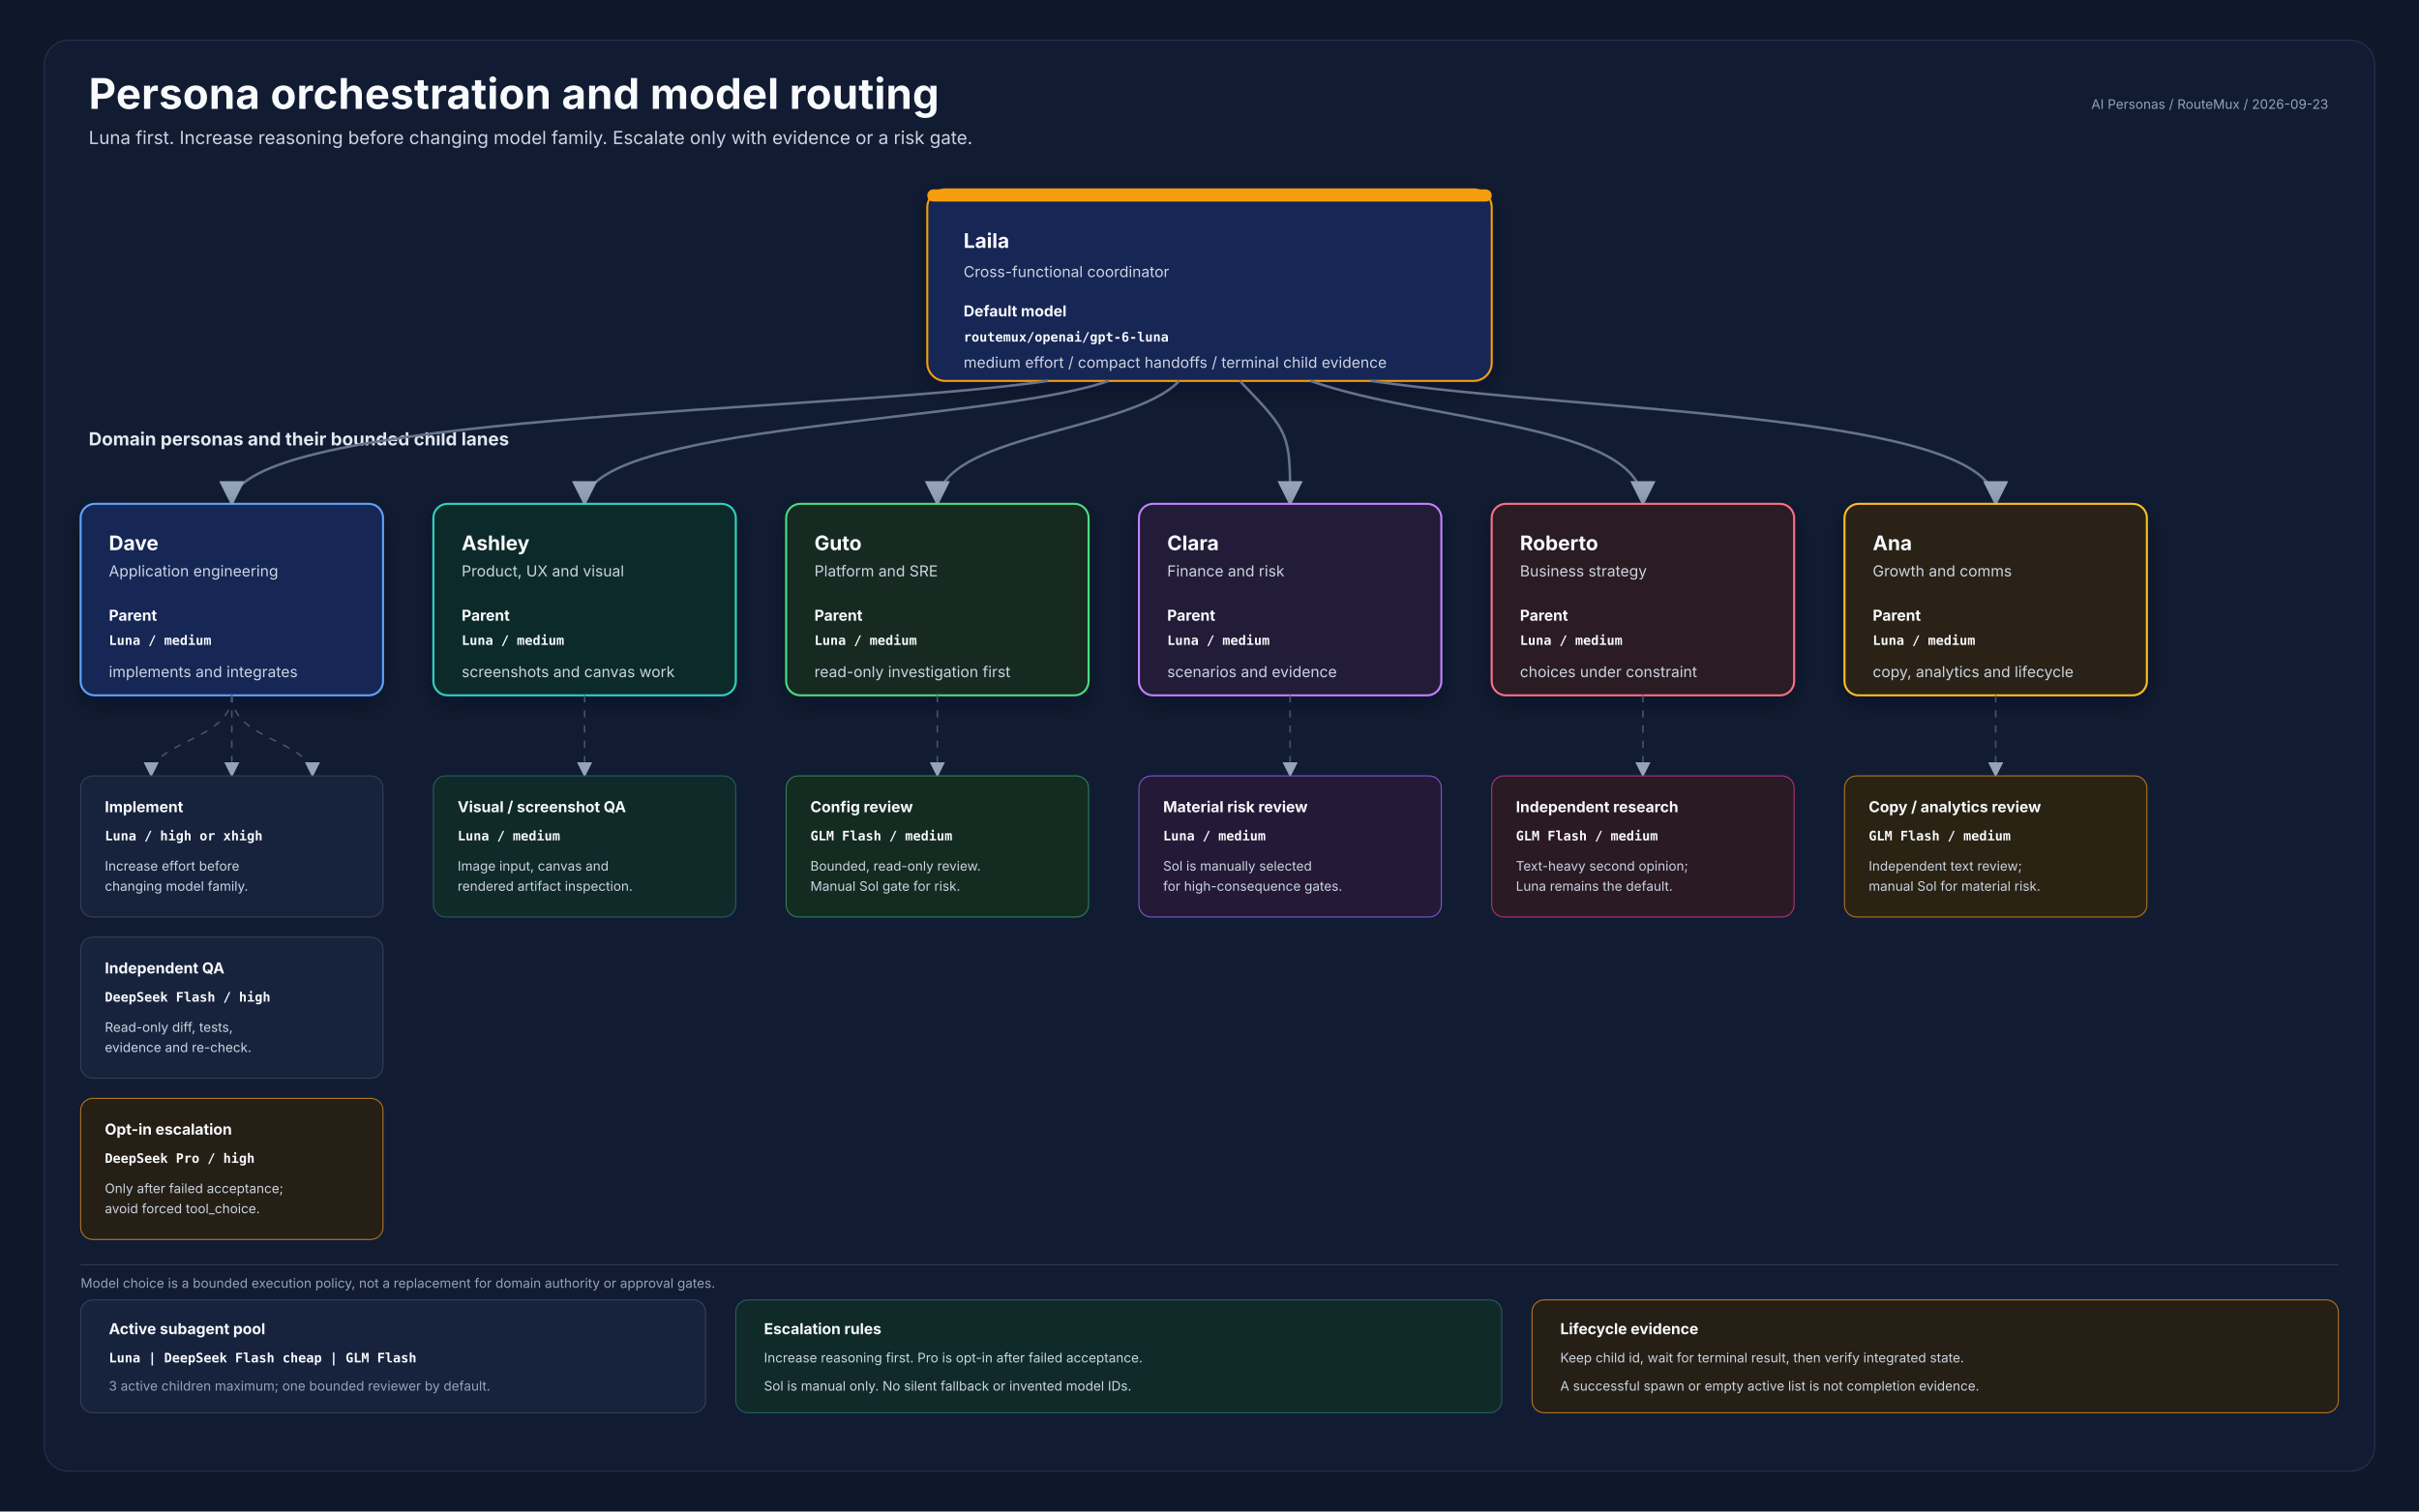
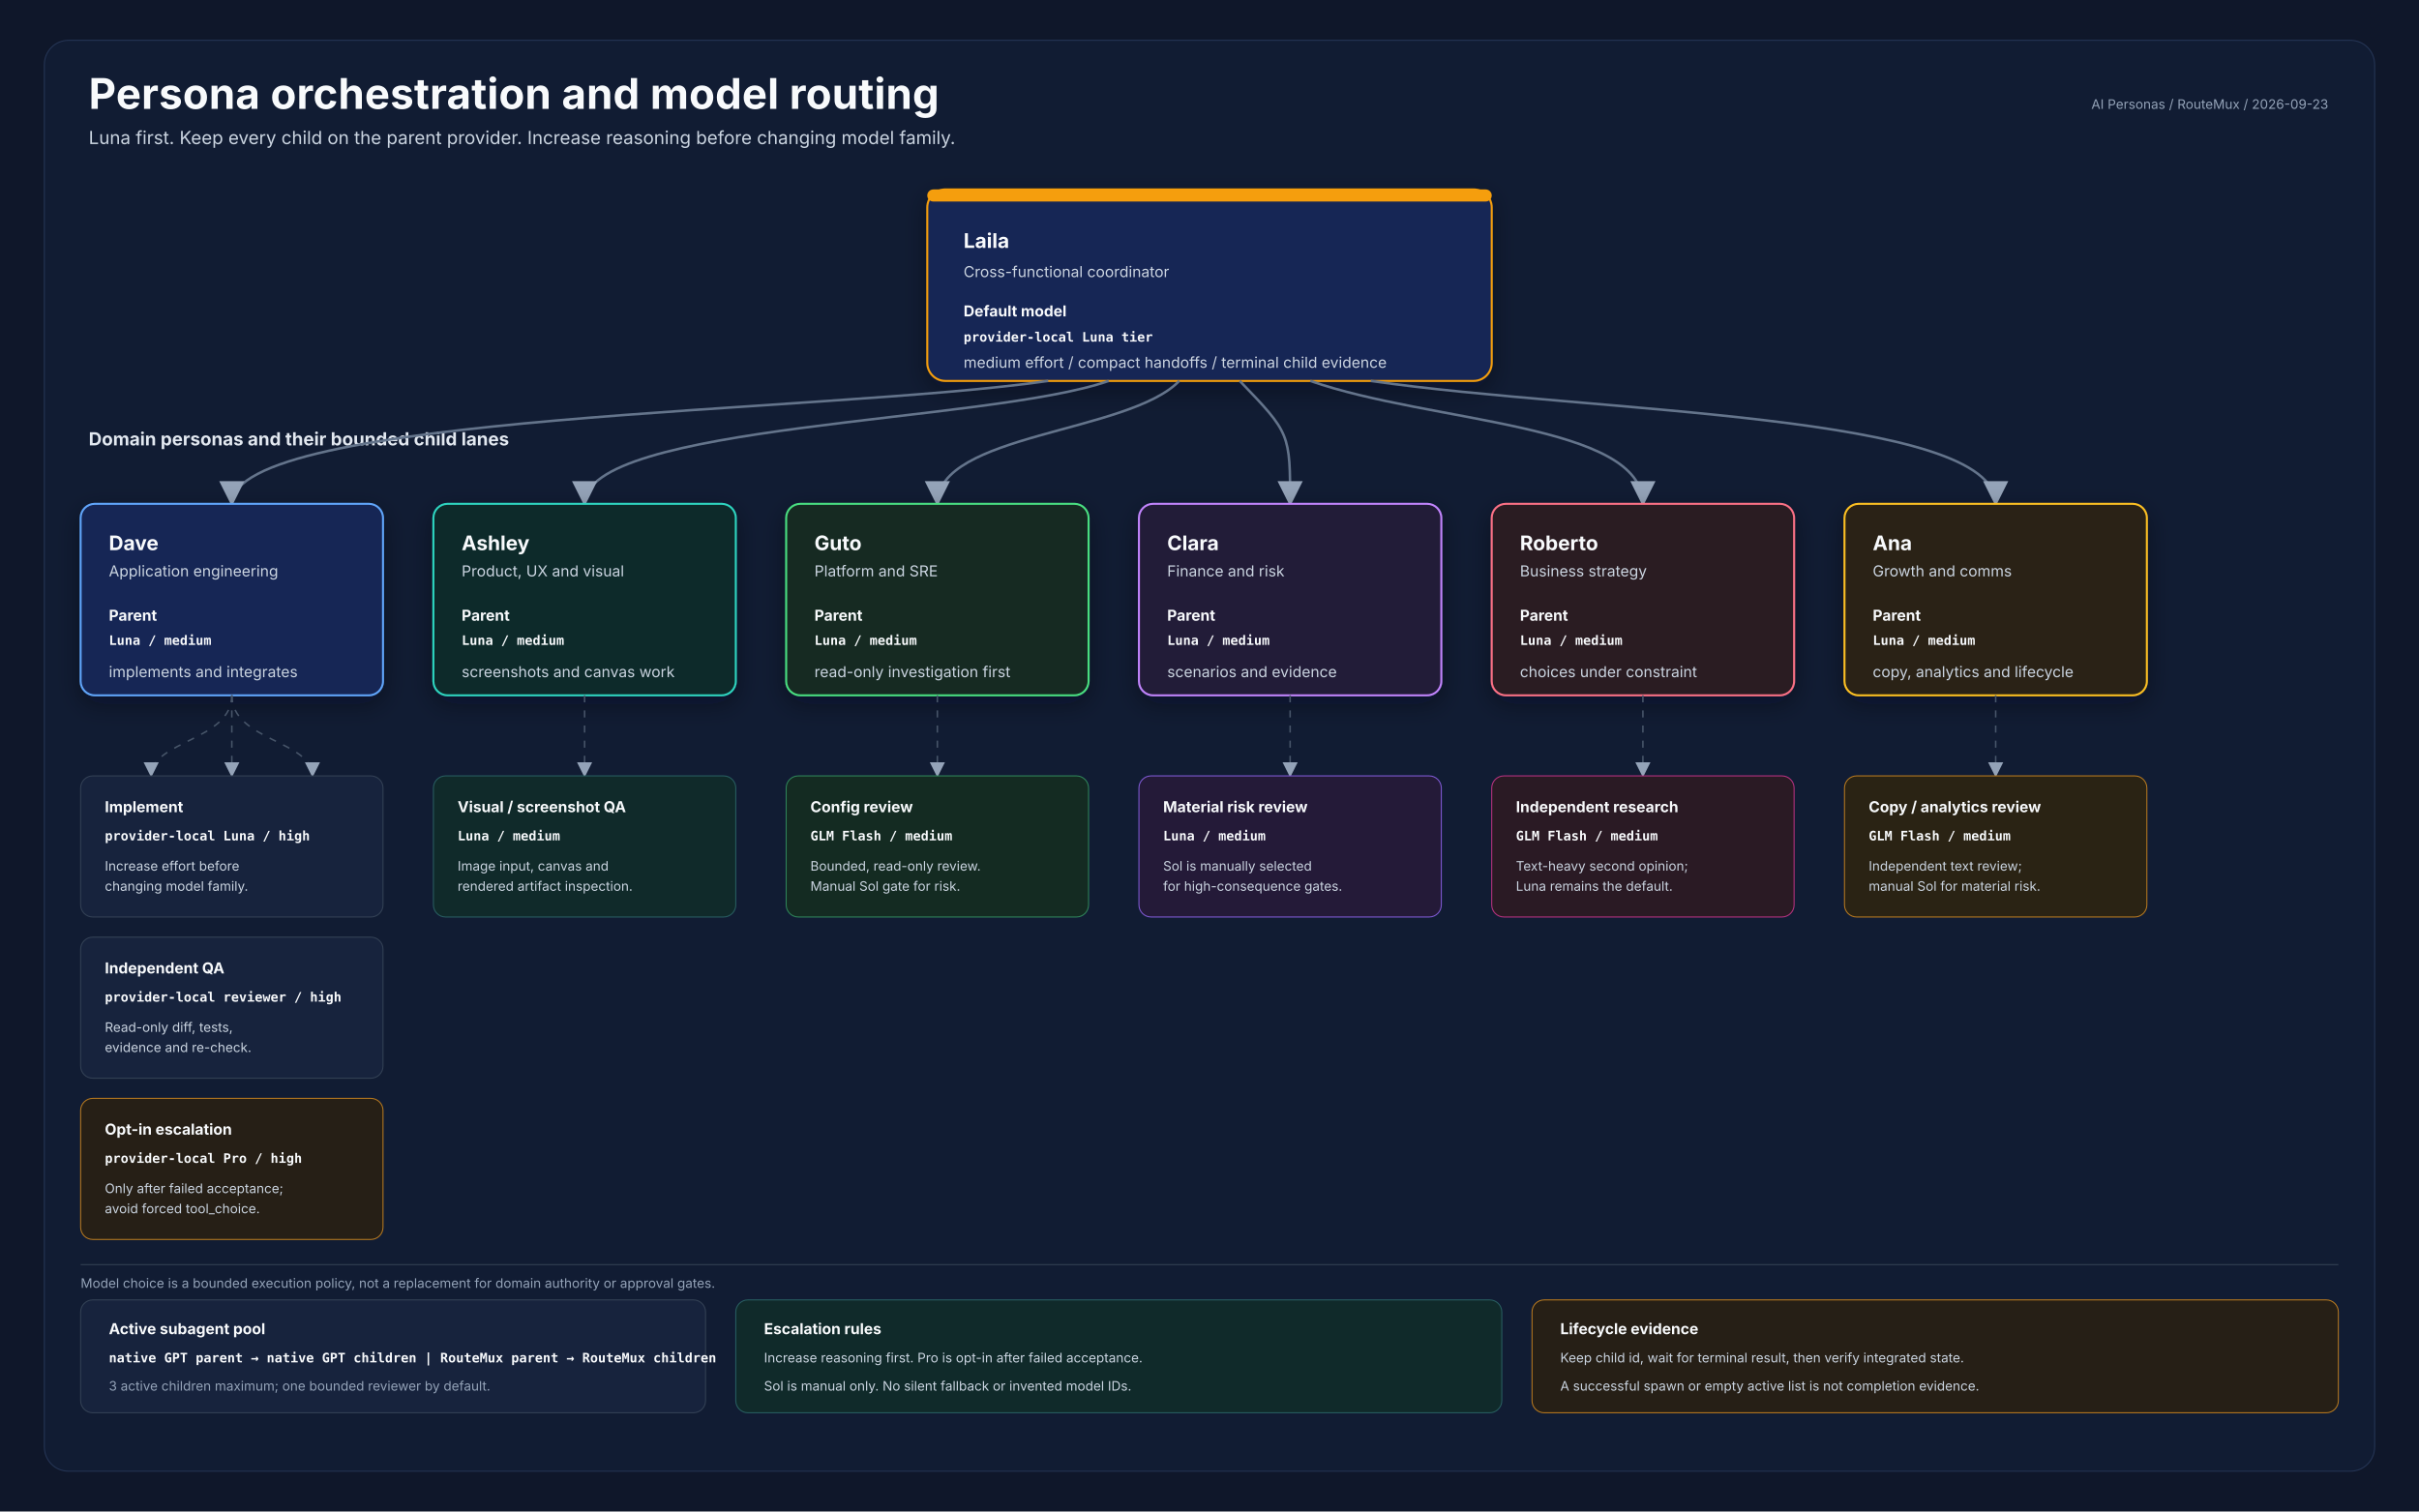
<svg xmlns="http://www.w3.org/2000/svg" width="2400" height="1500" viewBox="0 0 2400 1500" role="img" aria-labelledby="title desc">
  <defs>
    <marker id="arrow" markerWidth="10" markerHeight="10" refX="9" refY="5" orient="auto">
      <path d="M0,0 L10,5 L0,10 z" fill="#94A3B8" />
    </marker>
    <filter id="shadow" x="-20%" y="-20%" width="140%" height="140%">
      <feDropShadow dx="0" dy="8" stdDeviation="12" flood-color="#020617" flood-opacity=".38" />
    </filter>
    <style>
      .title { font: 700 42px Inter, -apple-system, BlinkMacSystemFont, "Segoe UI", sans-serif; fill: #F8FAFC; letter-spacing: .2px; }
      .subtitle { font: 400 18px Inter, -apple-system, BlinkMacSystemFont, "Segoe UI", sans-serif; fill: #CBD5E1; }
      .section { font: 700 18px Inter, -apple-system, BlinkMacSystemFont, "Segoe UI", sans-serif; fill: #E2E8F0; }
      .card-title { font: 700 20px Inter, -apple-system, BlinkMacSystemFont, "Segoe UI", sans-serif; fill: #F8FAFC; }
      .card-copy { font: 400 15px Inter, -apple-system, BlinkMacSystemFont, "Segoe UI", sans-serif; fill: #CBD5E1; }
      .lane-title { font: 700 15px Inter, -apple-system, BlinkMacSystemFont, "Segoe UI", sans-serif; fill: #F8FAFC; }
      .lane-copy { font: 400 13px Inter, -apple-system, BlinkMacSystemFont, "Segoe UI", sans-serif; fill: #CBD5E1; }
      .model { font: 700 13px "SFMono-Regular", Consolas, monospace; fill: #F8FAFC; }
      .muted { font: 400 13px Inter, -apple-system, BlinkMacSystemFont, "Segoe UI", sans-serif; fill: #94A3B8; }
      .rule { stroke: #334155; stroke-width: 1; }
      .edge { fill: none; stroke: #64748B; stroke-width: 2.5; marker-end: url(#arrow); }
      .edge-soft { fill: none; stroke: #475569; stroke-width: 1.5; stroke-dasharray: 7 8; marker-end: url(#arrow); }
    </style>
  </defs>
  <rect width="2400" height="1500" fill="#0F172A" />
  <rect x="44" y="40" width="2312" height="1420" rx="24" fill="#111C33" stroke="#253555" stroke-width="1" />
  <text x="88" y="108" class="title">Persona orchestration and model routing</text>
-   <text x="88" y="143" class="subtitle">Luna first. Increase reasoning before changing model family. Escalate only with evidence or a risk gate.</text>
+   <text x="88" y="143" class="subtitle">Luna first. Keep every child on the parent provider. Increase reasoning before changing model family.</text>
  <text x="2310" y="108" text-anchor="end" class="muted">AI Personas / RouteMux / 2026-09-23</text>
  <g filter="url(#shadow)">
    <rect x="920" y="188" width="560" height="190" rx="18" fill="#172554" stroke="#F59E0B" stroke-width="2" />
    <rect x="920" y="188" width="560" height="12" rx="6" fill="#F59E0B" />
    <text x="956" y="246" class="card-title">Laila</text>
    <text x="956" y="275" class="card-copy">Cross-functional coordinator</text>
    <text x="956" y="314" class="lane-title">Default model</text>
-     <text x="956" y="339" class="model">routemux/openai/gpt-6-luna</text>
+     <text x="956" y="339" class="model">provider-local Luna tier</text>
    <text x="956" y="365" class="card-copy">medium effort / compact handoffs / terminal child evidence</text>
  </g>
  <text x="88" y="442" class="section">Domain personas and their bounded child lanes</text>
  <path d="M1040 378 C820 410 230 410 230 500" class="edge" />
  <path d="M1100 378 C980 420 580 420 580 500" class="edge" />
  <path d="M1170 378 C1120 430 930 430 930 500" class="edge" />
  <path d="M1230 378 C1280 430 1280 430 1280 500" class="edge" />
  <path d="M1300 378 C1420 420 1630 420 1630 500" class="edge" />
  <path d="M1360 378 C1580 410 1980 410 1980 500" class="edge" />
  <g filter="url(#shadow)">
    <rect x="80" y="500" width="300" height="190" rx="14" fill="#172554" stroke="#60A5FA" stroke-width="2" />
    <rect x="430" y="500" width="300" height="190" rx="14" fill="#102A2A" stroke="#2DD4BF" stroke-width="2" />
    <rect x="780" y="500" width="300" height="190" rx="14" fill="#142B22" stroke="#4ADE80" stroke-width="2" />
    <rect x="1130" y="500" width="300" height="190" rx="14" fill="#241A38" stroke="#C084FC" stroke-width="2" />
    <rect x="1480" y="500" width="300" height="190" rx="14" fill="#2A1A24" stroke="#FB7185" stroke-width="2" />
    <rect x="1830" y="500" width="300" height="190" rx="14" fill="#2A2314" stroke="#FBBF24" stroke-width="2" />
  </g>
  <text x="108" y="546" class="card-title">Dave</text>
  <text x="108" y="572" class="card-copy">Application engineering</text>
  <text x="108" y="616" class="lane-title">Parent</text>
  <text x="108" y="640" class="model">Luna / medium</text>
  <text x="108" y="672" class="card-copy">implements and integrates</text>
  <text x="458" y="546" class="card-title">Ashley</text>
  <text x="458" y="572" class="card-copy">Product, UX and visual</text>
  <text x="458" y="616" class="lane-title">Parent</text>
  <text x="458" y="640" class="model">Luna / medium</text>
  <text x="458" y="672" class="card-copy">screenshots and canvas work</text>
  <text x="808" y="546" class="card-title">Guto</text>
  <text x="808" y="572" class="card-copy">Platform and SRE</text>
  <text x="808" y="616" class="lane-title">Parent</text>
  <text x="808" y="640" class="model">Luna / medium</text>
  <text x="808" y="672" class="card-copy">read-only investigation first</text>
  <text x="1158" y="546" class="card-title">Clara</text>
  <text x="1158" y="572" class="card-copy">Finance and risk</text>
  <text x="1158" y="616" class="lane-title">Parent</text>
  <text x="1158" y="640" class="model">Luna / medium</text>
  <text x="1158" y="672" class="card-copy">scenarios and evidence</text>
  <text x="1508" y="546" class="card-title">Roberto</text>
  <text x="1508" y="572" class="card-copy">Business strategy</text>
  <text x="1508" y="616" class="lane-title">Parent</text>
  <text x="1508" y="640" class="model">Luna / medium</text>
  <text x="1508" y="672" class="card-copy">choices under constraint</text>
  <text x="1858" y="546" class="card-title">Ana</text>
  <text x="1858" y="572" class="card-copy">Growth and comms</text>
  <text x="1858" y="616" class="lane-title">Parent</text>
  <text x="1858" y="640" class="model">Luna / medium</text>
  <text x="1858" y="672" class="card-copy">copy, analytics and lifecycle</text>
  <path d="M230 690 L230 770" class="edge-soft" />
  <path d="M230 690 C230 735 150 735 150 770" class="edge-soft" />
  <path d="M230 690 C230 735 310 735 310 770" class="edge-soft" />
  <path d="M580 690 L580 770" class="edge-soft" />
  <path d="M930 690 L930 770" class="edge-soft" />
  <path d="M1280 690 L1280 770" class="edge-soft" />
  <path d="M1630 690 L1630 770" class="edge-soft" />
  <path d="M1980 690 L1980 770" class="edge-soft" />
  <g>
    <rect x="80" y="770" width="300" height="140" rx="12" fill="#17233D" stroke="#334155" />
    <text x="104" y="806" class="lane-title">Implement</text>
-     <text x="104" y="834" class="model">Luna / high or xhigh</text>
+     <text x="104" y="834" class="model">provider-local Luna / high</text>
    <text x="104" y="864" class="lane-copy">Increase effort before</text>
    <text x="104" y="884" class="lane-copy">changing model family.</text>
    <rect x="80" y="930" width="300" height="140" rx="12" fill="#17233D" stroke="#334155" />
    <text x="104" y="966" class="lane-title">Independent QA</text>
-     <text x="104" y="994" class="model">DeepSeek Flash / high</text>
+     <text x="104" y="994" class="model">provider-local reviewer / high</text>
    <text x="104" y="1024" class="lane-copy">Read-only diff, tests,</text>
    <text x="104" y="1044" class="lane-copy">evidence and re-check.</text>
    <rect x="80" y="1090" width="300" height="140" rx="12" fill="#261F16" stroke="#B7791F" />
    <text x="104" y="1126" class="lane-title">Opt-in escalation</text>
-     <text x="104" y="1154" class="model">DeepSeek Pro / high</text>
+     <text x="104" y="1154" class="model">provider-local Pro / high</text>
    <text x="104" y="1184" class="lane-copy">Only after failed acceptance;</text>
    <text x="104" y="1204" class="lane-copy">avoid forced tool_choice.</text>
  </g>
  <g>
    <rect x="430" y="770" width="300" height="140" rx="12" fill="#102A2A" stroke="#285E61" />
    <text x="454" y="806" class="lane-title">Visual / screenshot QA</text>
    <text x="454" y="834" class="model">Luna / medium</text>
    <text x="454" y="864" class="lane-copy">Image input, canvas and</text>
    <text x="454" y="884" class="lane-copy">rendered artifact inspection.</text>
    <rect x="780" y="770" width="300" height="140" rx="12" fill="#142B22" stroke="#2F855A" />
    <text x="804" y="806" class="lane-title">Config review</text>
    <text x="804" y="834" class="model">GLM Flash / medium</text>
    <text x="804" y="864" class="lane-copy">Bounded, read-only review.</text>
    <text x="804" y="884" class="lane-copy">Manual Sol gate for risk.</text>
    <rect x="1130" y="770" width="300" height="140" rx="12" fill="#241A38" stroke="#805AD5" />
    <text x="1154" y="806" class="lane-title">Material risk review</text>
    <text x="1154" y="834" class="model">Luna / medium</text>
    <text x="1154" y="864" class="lane-copy">Sol is manually selected</text>
    <text x="1154" y="884" class="lane-copy">for high-consequence gates.</text>
    <rect x="1480" y="770" width="300" height="140" rx="12" fill="#2A1A24" stroke="#B83280" />
    <text x="1504" y="806" class="lane-title">Independent research</text>
    <text x="1504" y="834" class="model">GLM Flash / medium</text>
    <text x="1504" y="864" class="lane-copy">Text-heavy second opinion;</text>
    <text x="1504" y="884" class="lane-copy">Luna remains the default.</text>
    <rect x="1830" y="770" width="300" height="140" rx="12" fill="#2A2314" stroke="#B7791F" />
    <text x="1854" y="806" class="lane-title">Copy / analytics review</text>
    <text x="1854" y="834" class="model">GLM Flash / medium</text>
    <text x="1854" y="864" class="lane-copy">Independent text review;</text>
    <text x="1854" y="884" class="lane-copy">manual Sol for material risk.</text>
  </g>
  <rect x="80" y="1290" width="620" height="112" rx="12" fill="#17233D" stroke="#334155" />
  <text x="108" y="1324" class="lane-title">Active subagent pool</text>
-   <text x="108" y="1352" class="model">Luna  |  DeepSeek Flash cheap  |  GLM Flash</text>
+   <text x="108" y="1352" class="model">native GPT parent → native GPT children  |  RouteMux parent → RouteMux children</text>
  <text x="108" y="1380" class="muted">3 active children maximum; one bounded reviewer by default.</text>
  <rect x="730" y="1290" width="760" height="112" rx="12" fill="#102A2A" stroke="#285E61" />
  <text x="758" y="1324" class="lane-title">Escalation rules</text>
  <text x="758" y="1352" class="lane-copy">Increase reasoning first. Pro is opt-in after failed acceptance.</text>
  <text x="758" y="1380" class="lane-copy">Sol is manual only. No silent fallback or invented model IDs.</text>
  <rect x="1520" y="1290" width="800" height="112" rx="12" fill="#261F16" stroke="#B7791F" />
  <text x="1548" y="1324" class="lane-title">Lifecycle evidence</text>
  <text x="1548" y="1352" class="lane-copy">Keep child id, wait for terminal result, then verify integrated state.</text>
  <text x="1548" y="1380" class="lane-copy">A successful spawn or empty active list is not completion evidence.</text>
  <line x1="80" y1="1255" x2="2320" y2="1255" class="rule" />
  <text x="80" y="1278" class="muted">Model choice is a bounded execution policy, not a replacement for domain authority or approval gates.</text>
</svg>
